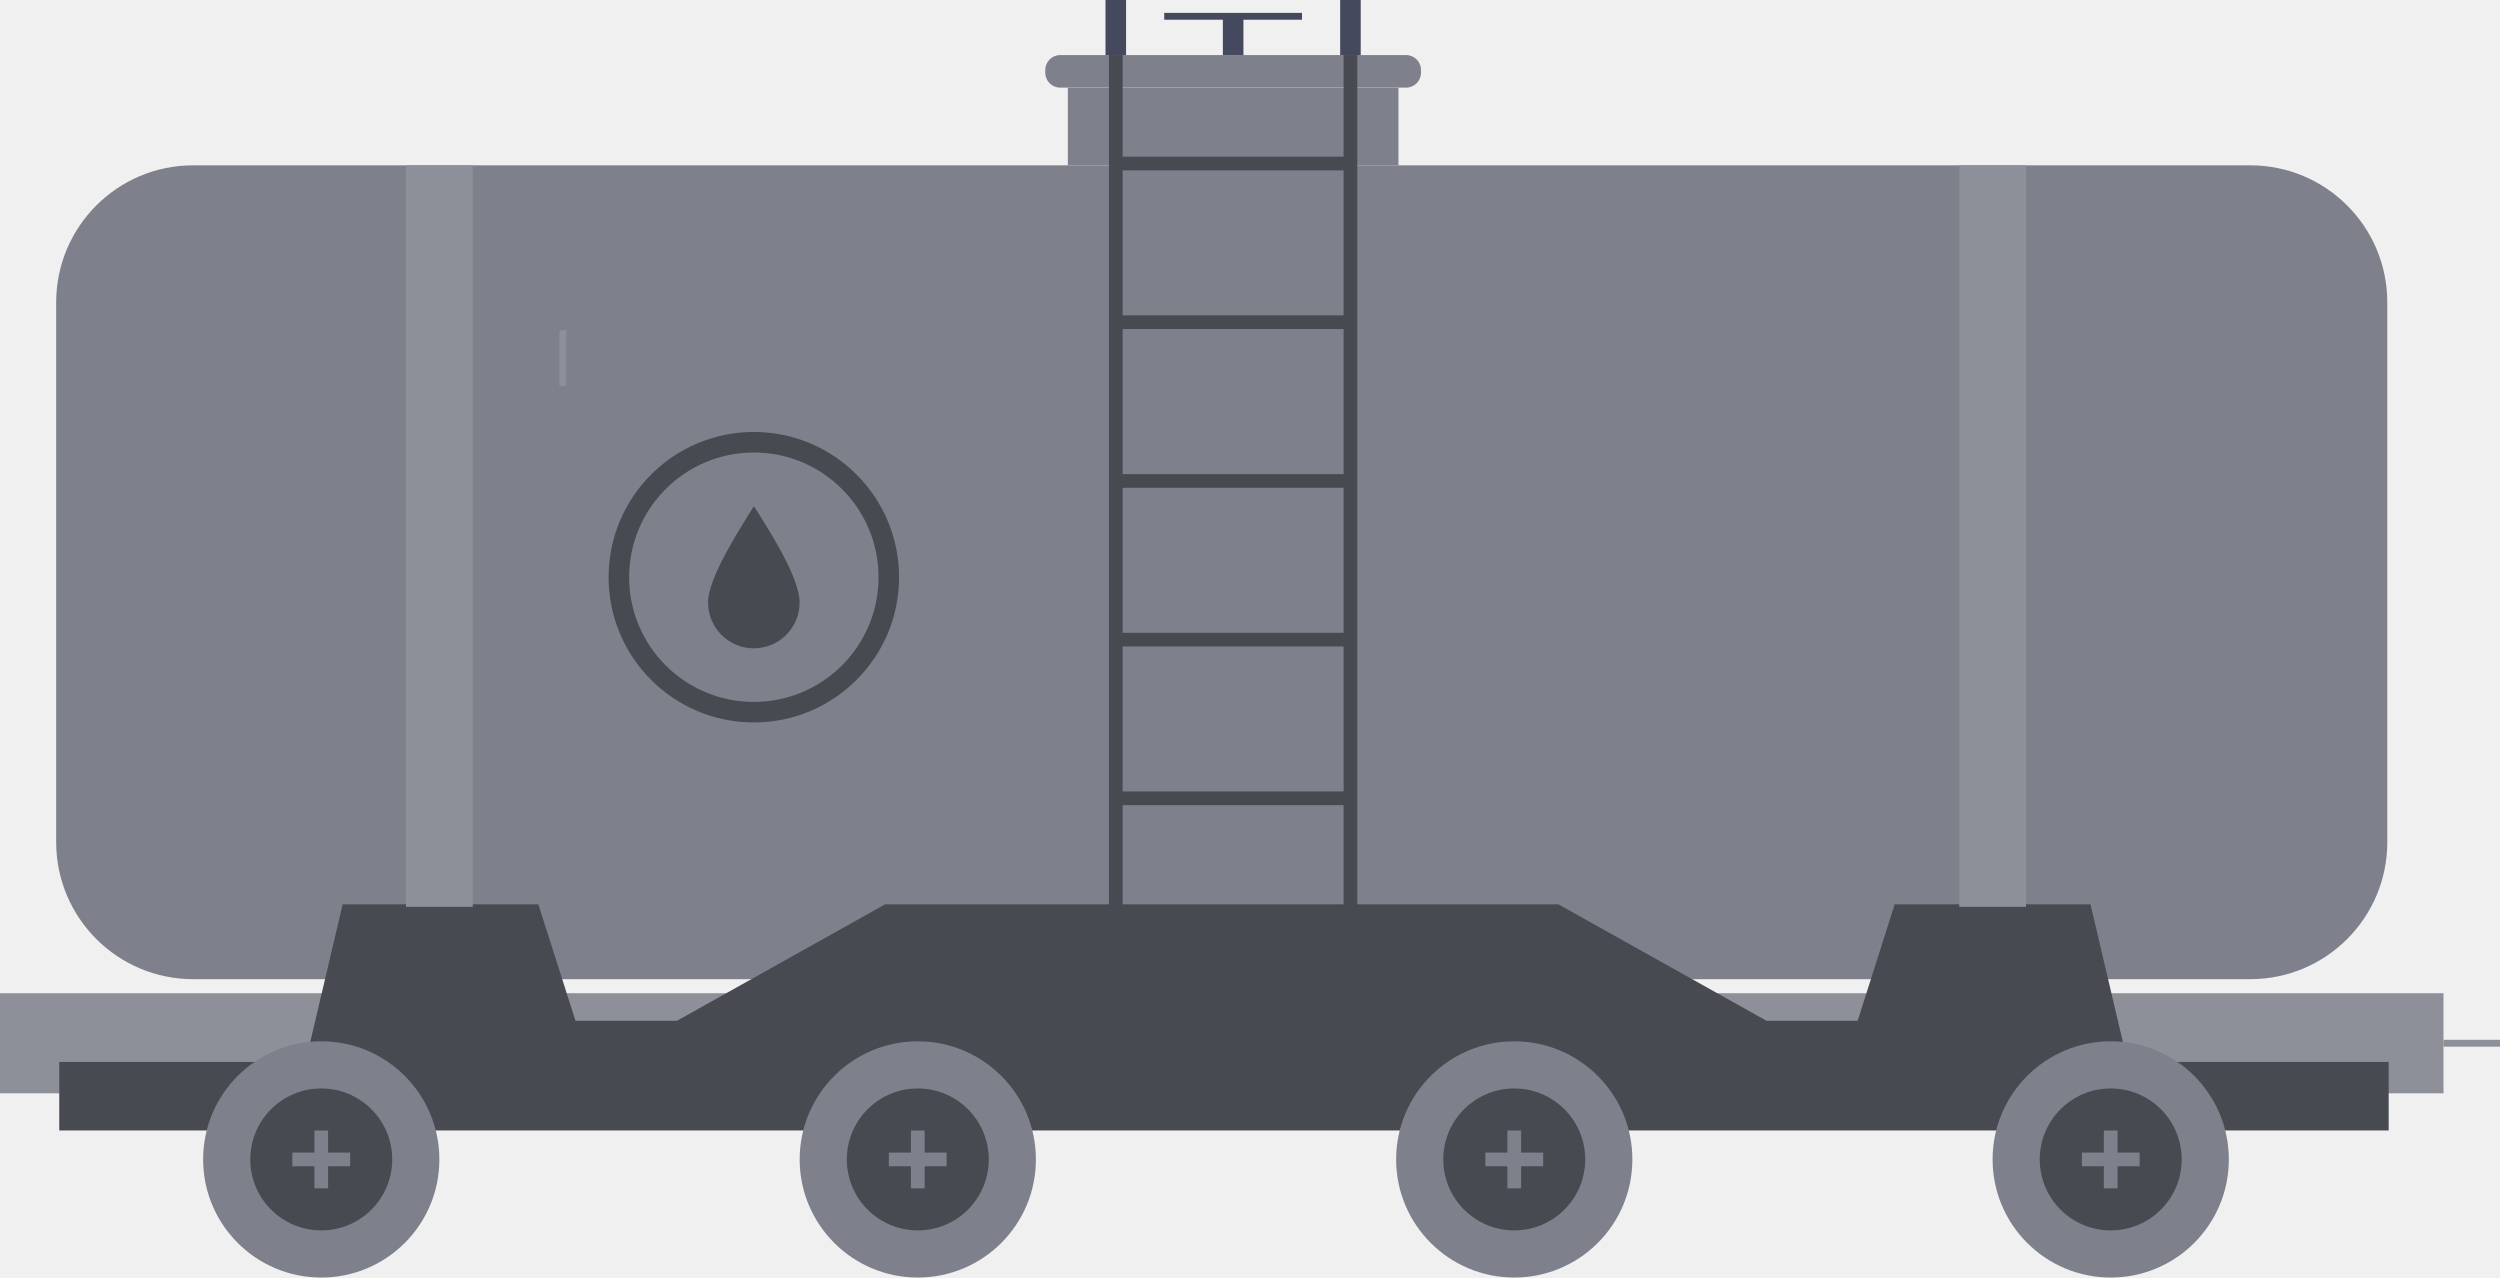
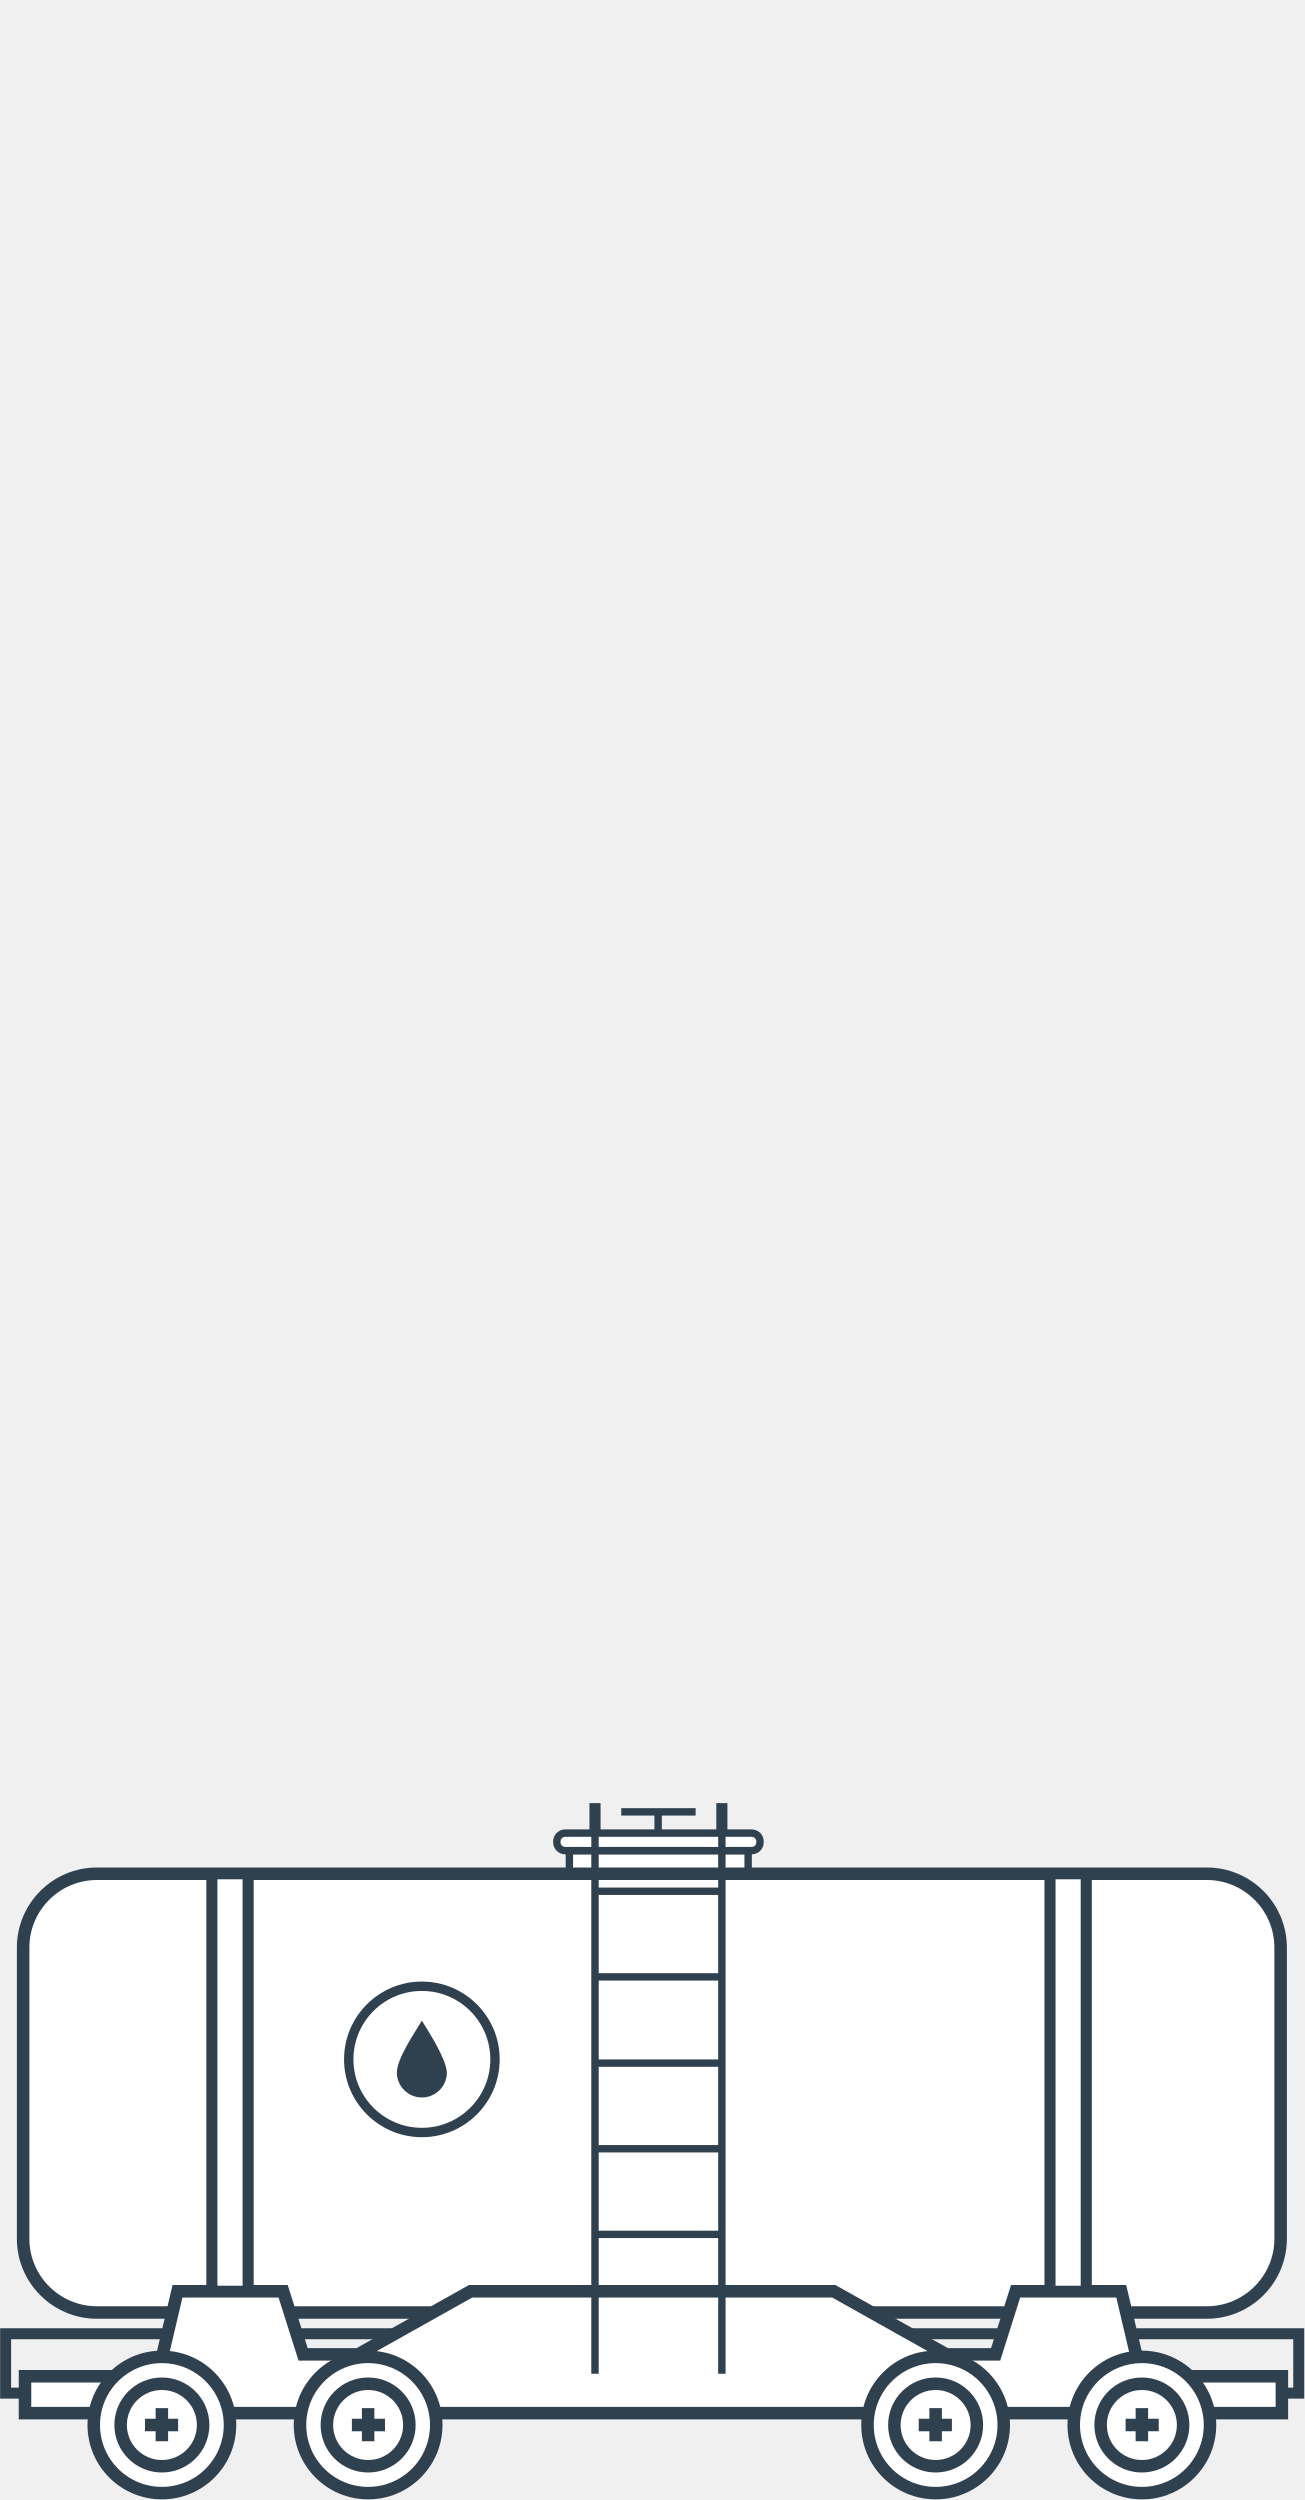
- <svg xmlns="http://www.w3.org/2000/svg" id="Layer_4" data-name="Layer 4" viewBox="0 0 364.9 186.47">
-   <defs>
-     <style>
-       .cls-1 {
-         fill: #7e818c;
-       }
- 
-       .cls-2, .cls-3, .cls-6, .cls-7, .cls-8, .cls-9 {
-         fill: none;
-         stroke-miterlimit: 10;
-       }
- 
-       .cls-2, .cls-3 {
-         stroke: #44495e;
-       }
- 
-       .cls-2, .cls-9 {
-         stroke-width: 3px;
-       }
- 
-       .cls-4 {
-         fill: #8d8f99;
-       }
- 
-       .cls-5 {
-         fill: #484a51;
-       }
- 
-       .cls-6 {
-         stroke: #7e818c;
-       }
- 
-       .cls-6, .cls-7 {
-         stroke-width: 2px;
-       }
- 
-       .cls-7, .cls-9 {
-         stroke: #484a51;
-       }
- 
-       .cls-8 {
-         stroke: #8d8f99;
-       }
-     </style>
-   </defs>
-   <g id="oil">
-     <rect class="cls-1" x="155.86" y="12.8" width="48.26" height="11.33" />
-     <rect class="cls-1" x="152.57" y="8.04" width="54.84" height="4.75" rx="2.17" ry="2.17" />
-     <line class="cls-2" x1="162.86" x2="162.86" y2="8.04" />
-     <line class="cls-2" x1="197.11" x2="197.11" y2="8.04" />
-     <line class="cls-2" x1="179.99" y1="2.38" x2="179.99" y2="8.04" />
-     <line class="cls-3" x1="169.93" y1="2.38" x2="190.04" y2="2.38" />
-     <rect class="cls-1" x="8.2" y="24.13" width="340.25" height="118.79" rx="20" ry="20" />
-     <rect class="cls-4" y="144.97" width="356.65" height="14.61" />
-     <polygon class="cls-5" points="310.54 155 305.13 132 276.55 132 271.14 149 257.85 149 227.47 132 129.18 132 98.8 149 84 149 78.58 132 50.01 132 44.6 155 8.65 155 8.65 165 348.65 165 348.65 155 310.54 155" />
-     <g>
-       <circle class="cls-1" cx="46.89" cy="169.23" r="17.24" />
-       <circle class="cls-5" cx="46.89" cy="169.23" r="10.36" />
-       <g>
-         <line class="cls-6" x1="42.67" y1="169.23" x2="51.11" y2="169.23" />
-         <line class="cls-6" x1="46.89" y1="165.01" x2="46.89" y2="173.45" />
-       </g>
-     </g>
-     <g>
-       <circle class="cls-1" cx="133.96" cy="169.23" r="17.24" />
-       <circle class="cls-5" cx="133.96" cy="169.23" r="10.36" />
-       <g>
-         <line class="cls-6" x1="129.74" y1="169.23" x2="138.17" y2="169.23" />
-         <line class="cls-6" x1="133.96" y1="165.01" x2="133.96" y2="173.45" />
-       </g>
-     </g>
-     <g>
-       <circle class="cls-1" cx="221.02" cy="169.23" r="17.24" />
-       <circle class="cls-5" cx="221.02" cy="169.23" r="10.36" />
-       <g>
-         <line class="cls-6" x1="216.8" y1="169.23" x2="225.24" y2="169.23" />
-         <line class="cls-6" x1="221.02" y1="165.01" x2="221.02" y2="173.45" />
-       </g>
-     </g>
-     <g>
-       <circle class="cls-1" cx="308.08" cy="169.23" r="17.24" />
-       <circle class="cls-5" cx="308.08" cy="169.23" r="10.36" />
-       <g>
-         <line class="cls-6" x1="303.87" y1="169.23" x2="312.3" y2="169.23" />
-         <line class="cls-6" x1="308.08" y1="165.01" x2="308.08" y2="173.45" />
-       </g>
-     </g>
-     <line class="cls-7" x1="154.45" y1="139.2" x2="188.71" y2="139.2" />
-     <g>
-       <line class="cls-7" x1="162.86" y1="154.23" x2="162.86" y2="8.04" />
-       <line class="cls-7" x1="197.11" y1="8.04" x2="197.11" y2="154.23" />
-       <line class="cls-7" x1="162.86" y1="23.87" x2="197.11" y2="23.87" />
-       <line class="cls-7" x1="162.86" y1="47.03" x2="197.11" y2="47.03" />
-       <line class="cls-7" x1="162.86" y1="70.2" x2="197.11" y2="70.2" />
-       <line class="cls-7" x1="162.86" y1="93.36" x2="197.11" y2="93.36" />
-       <line class="cls-7" x1="162.86" y1="116.52" x2="197.11" y2="116.52" />
-     </g>
-     <rect class="cls-4" x="59.26" y="24.13" width="9.75" height="108.23" />
-     <rect class="cls-4" x="285.97" y="24.13" width="9.75" height="108.23" />
-     <line class="cls-8" x1="356.65" y1="152.27" x2="364.9" y2="152.27" />
-     <line class="cls-8" x1="82.15" y1="48.2" x2="82.15" y2="56.35" />
-     <path class="cls-5" d="M2517.38,593.87c-2.06,3.39-6.68,10.38-6.68,14.08a6.68,6.68,0,0,0,13.36,0C2524.06,604.25,2519.54,597.26,2517.38,593.87Z" transform="translate(-2407.35 -520)" />
-     <circle class="cls-9" cx="110.03" cy="84.25" r="19.7" />
+ <svg xmlns="http://www.w3.org/2000/svg" id="Layer_4" viewBox="0 0 208.7 400">
+   <style>
+     .oil-top{fill:#FFFFFF;stroke:#2F404F;stroke-width:1.183;stroke-miterlimit:10;} .oil-st1{fill:none;stroke:#2F404F;stroke-width:1.183;stroke-miterlimit:10;} .oil-st2{fill:none;stroke:#2F404F;stroke-width:1.775;stroke-miterlimit:10;} .oil-st3{fill:#FFFFFF;stroke:#2F404F;stroke-width:2;stroke-miterlimit:10;} .oil-st4{fill:none;stroke:#2F404F;stroke-width:1.757;stroke-miterlimit:10;} .oil-st5{fill:#FFFFFF;stroke:#2F404F;stroke-width:1.775;stroke-miterlimit:10;} .oil-st6{fill:#FFFFFF;stroke:#2F404F;stroke-width:1.5;stroke-miterlimit:10;} .oil-st7{fill:#2F404F;} .oil-st8{fill:#FFFFFF;stroke:#2F404F;stroke-width:2;stroke-miterlimit:10;}
+   </style>
+   <g id="oil-top">
+     <path id="lid_1_" class="oil-top" d="M91.1 296.1h28.6v3.7H91.1z" />
+     <path id="lid" class="oil-top" d="M90.4 293.3h29.9c.7 0 1.3.6 1.3 1.3v.2c0 .7-.6 1.3-1.3 1.3H90.4c-.7 0-1.3-.6-1.3-1.3v-.2c0-.7.6-1.3 1.3-1.3z" />
+   </g>
+   <g id="oil-top_1_">
+     <path class="oil-st1" d="M105.3 289.9v3.4" />
+     <path class="oil-st2" d="M95.2 288.5v4.8M115.5 288.5v4.8" />
+     <path class="oil-st1" d="M99.4 289.9h11.9" />
+   </g>
+   <path id="oil-body" class="oil-st3" d="M15.5 299.8h177.6c6.5 0 11.8 5.3 11.8 11.8v46.6c0 6.5-5.3 11.8-11.8 11.8H15.5c-6.5 0-11.8-5.3-11.8-11.8v-46.6c0-6.5 5.3-11.8 11.8-11.8z" />
+   <path id="oil-lower_1_" class="oil-st4" d="M.9 373.4h206.9v9.5H.9z" />
+   <path id="oil-lower" class="oil-st3" d="M182.6 380.2l-3.2-13.6h-16.9l-3.2 10.1h-7.9l-18-10.1H75.3l-18 10.1h-8.8l-3.2-10.1H28.4l-3.2 13.6H4v5.9h201.1v-5.9z" />
+   <g id="oil-ladder">
+     <path class="oil-st1" d="M95.2 379.8v-86.5M115.5 293.3v86.5M95.2 302.6h20.3M95.2 316.3h20.3M95.2 330.1h20.3M95.2 343.8h20.3M95.2 357.5h20.3" />
+   </g>
+   <g id="oil-pattern">
+     <path class="oil-st5" d="M33.9 299.8h5.8v66.8h-5.8zM168 299.8h5.8v66.8H168z" />
+   </g>
+   <circle id="oil-circle" class="oil-st6" cx="67.5" cy="329.5" r="11.7" />
+   <path id="oil-drop" class="oil-st7" d="M67.5 323.3c-1.2 2-4 6.1-4 8.3 0 2.2 1.8 4 4 4s4-1.8 4-4c-.1-2.1-2.7-6.2-4-8.3z" />
+   <g class="oil-wheel">
+     <circle class="oil-st8" cx="25.9" cy="388" r="10.9" />
+     <circle class="oil-st8" cx="25.9" cy="388" r="6.6" />
+     <path class="oil-st8" d="M23.2 388h5.3m-2.6-2.7v5.3" />
+   </g>
+   <g class="oil-wheel">
+     <circle class="oil-st8" cx="58.9" cy="388" r="10.9" />
+     <circle class="oil-st8" cx="58.9" cy="388" r="6.6" />
+     <path class="oil-st8" d="M56.3 388h5.3m-2.7-2.7v5.3" />
+   </g>
+   <g class="oil-wheel">
+     <circle class="oil-st8" cx="149.7" cy="388" r="10.9" />
+     <circle class="oil-st8" cx="149.7" cy="388" r="6.6" />
+     <path class="oil-st8" d="M147 388h5.3m-2.6-2.7v5.3" />
+   </g>
+   <g class="oil-wheel">
+     <circle class="oil-st8" cx="182.7" cy="388" r="10.9" />
+     <circle class="oil-st8" cx="182.7" cy="388" r="6.6" />
+     <path class="oil-st8" d="M180.1 388h5.3m-2.7-2.7v5.3" />
  </g>
</svg>
